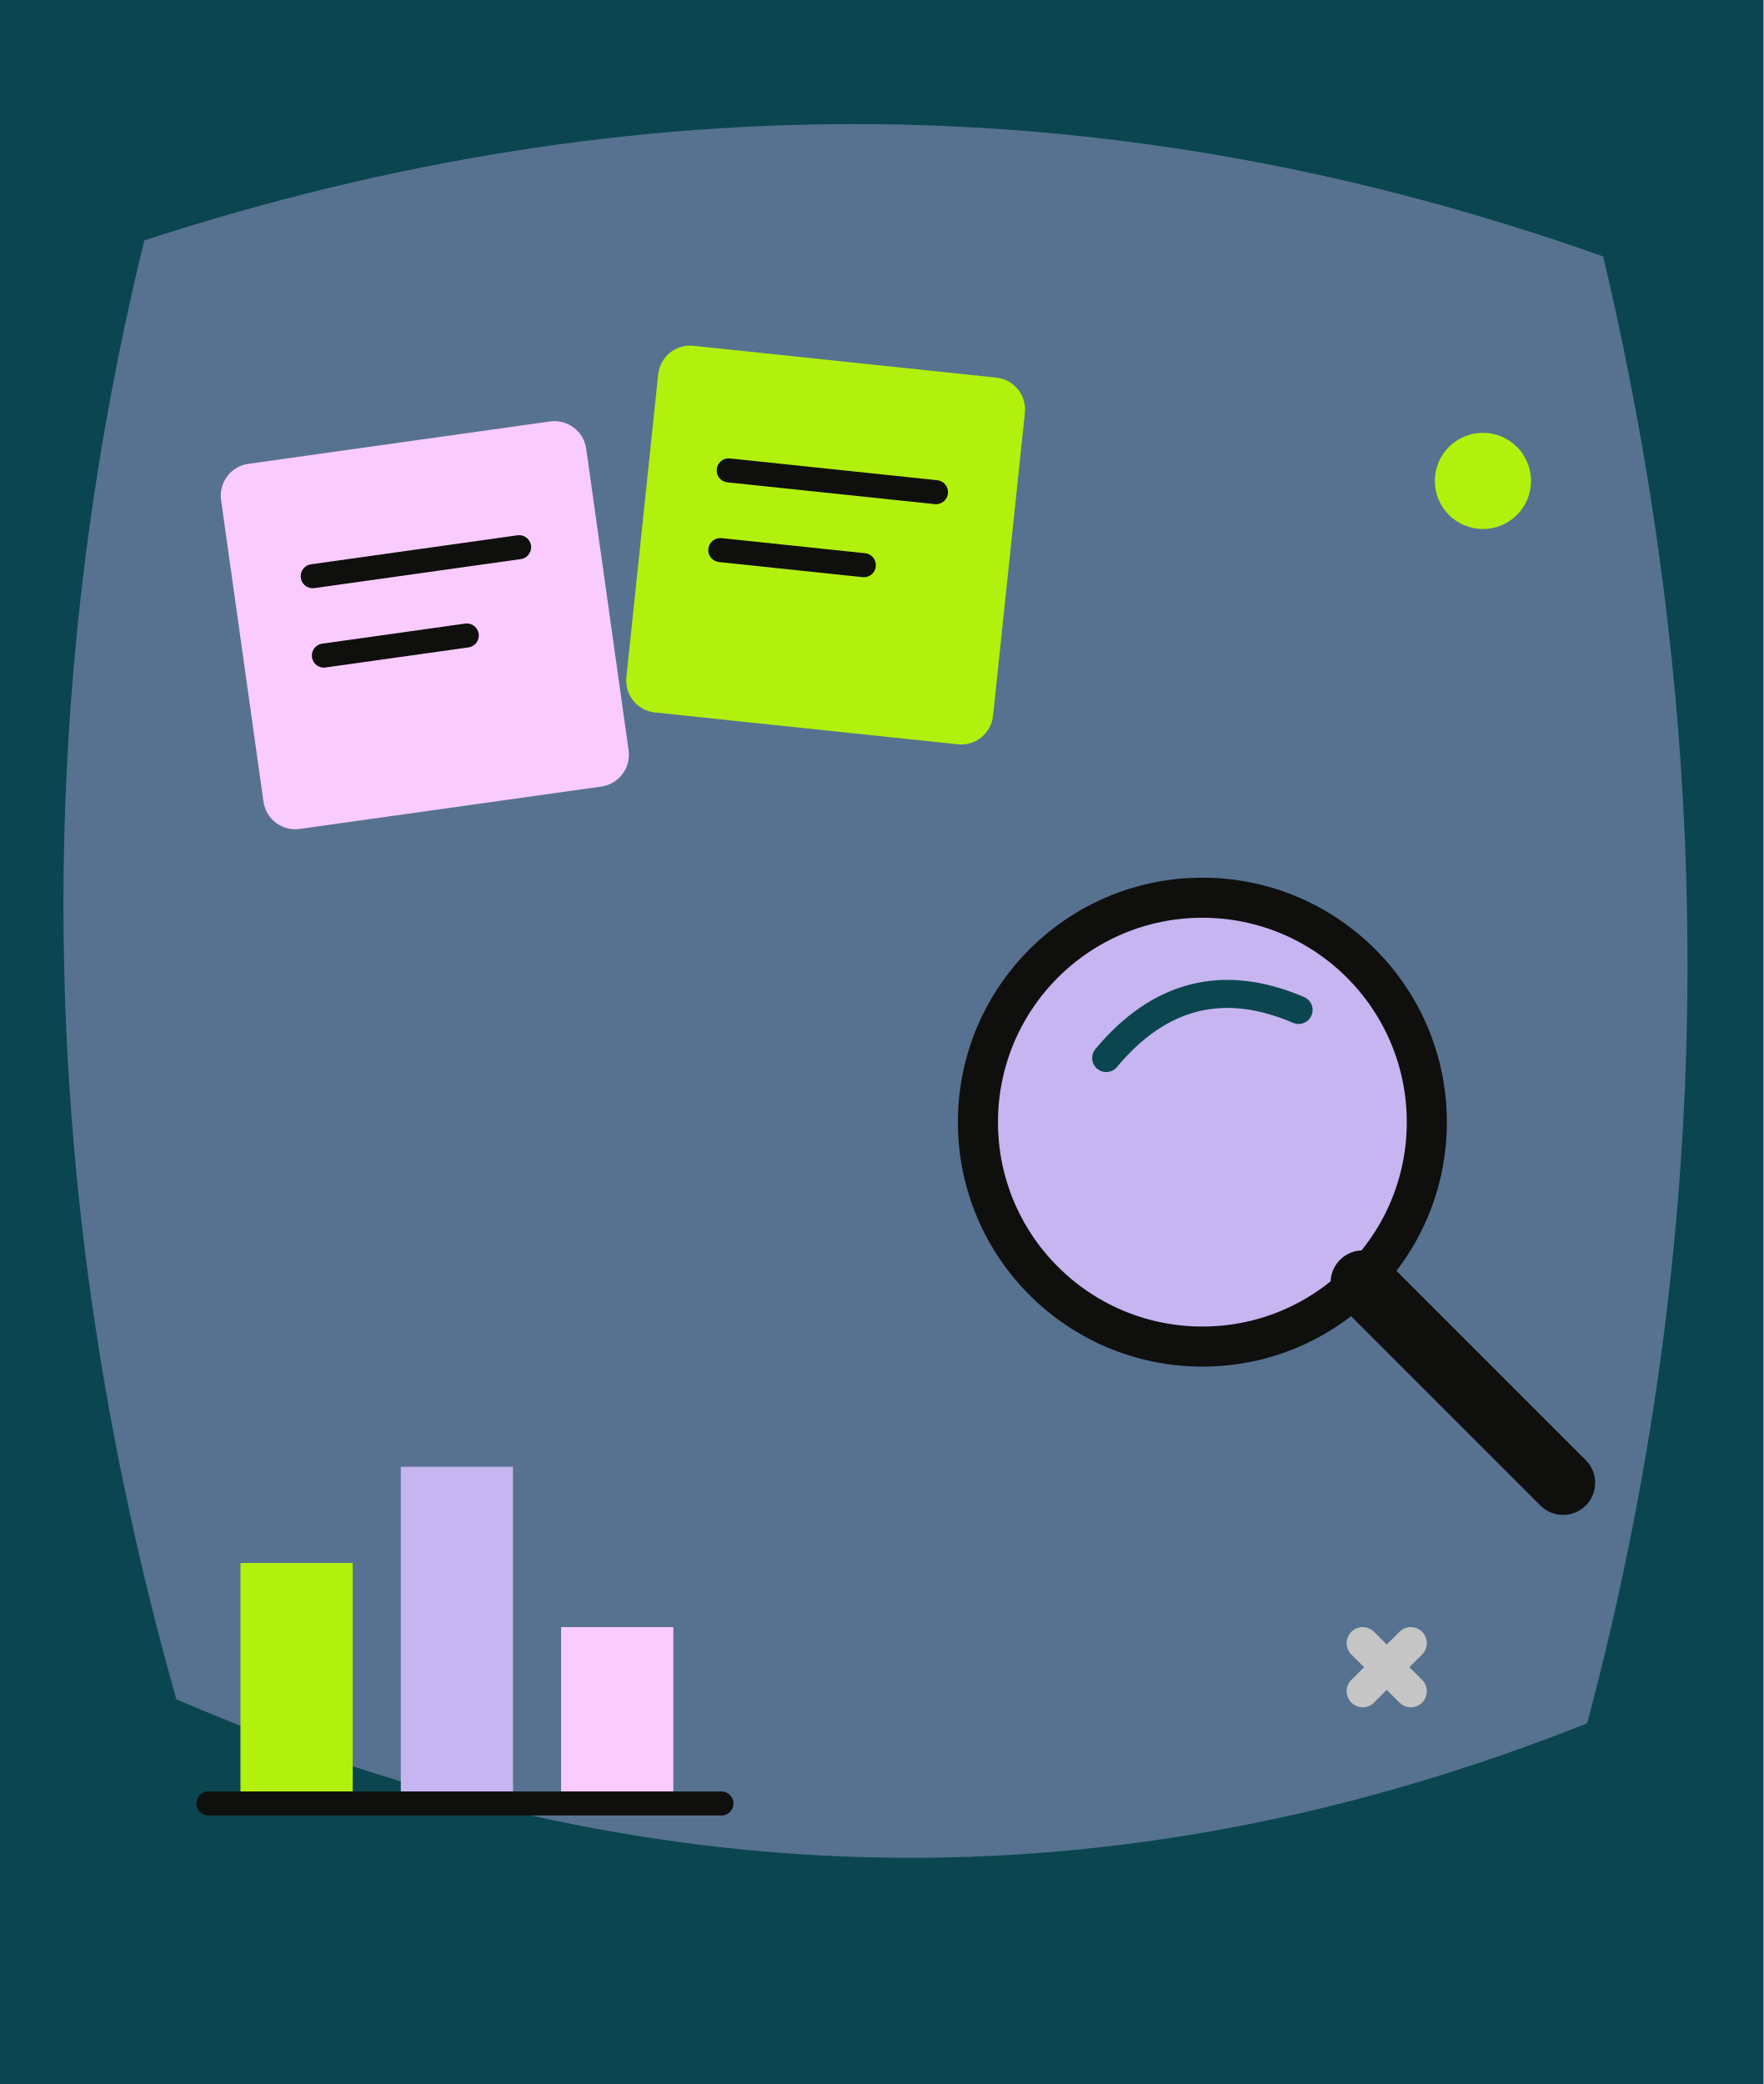
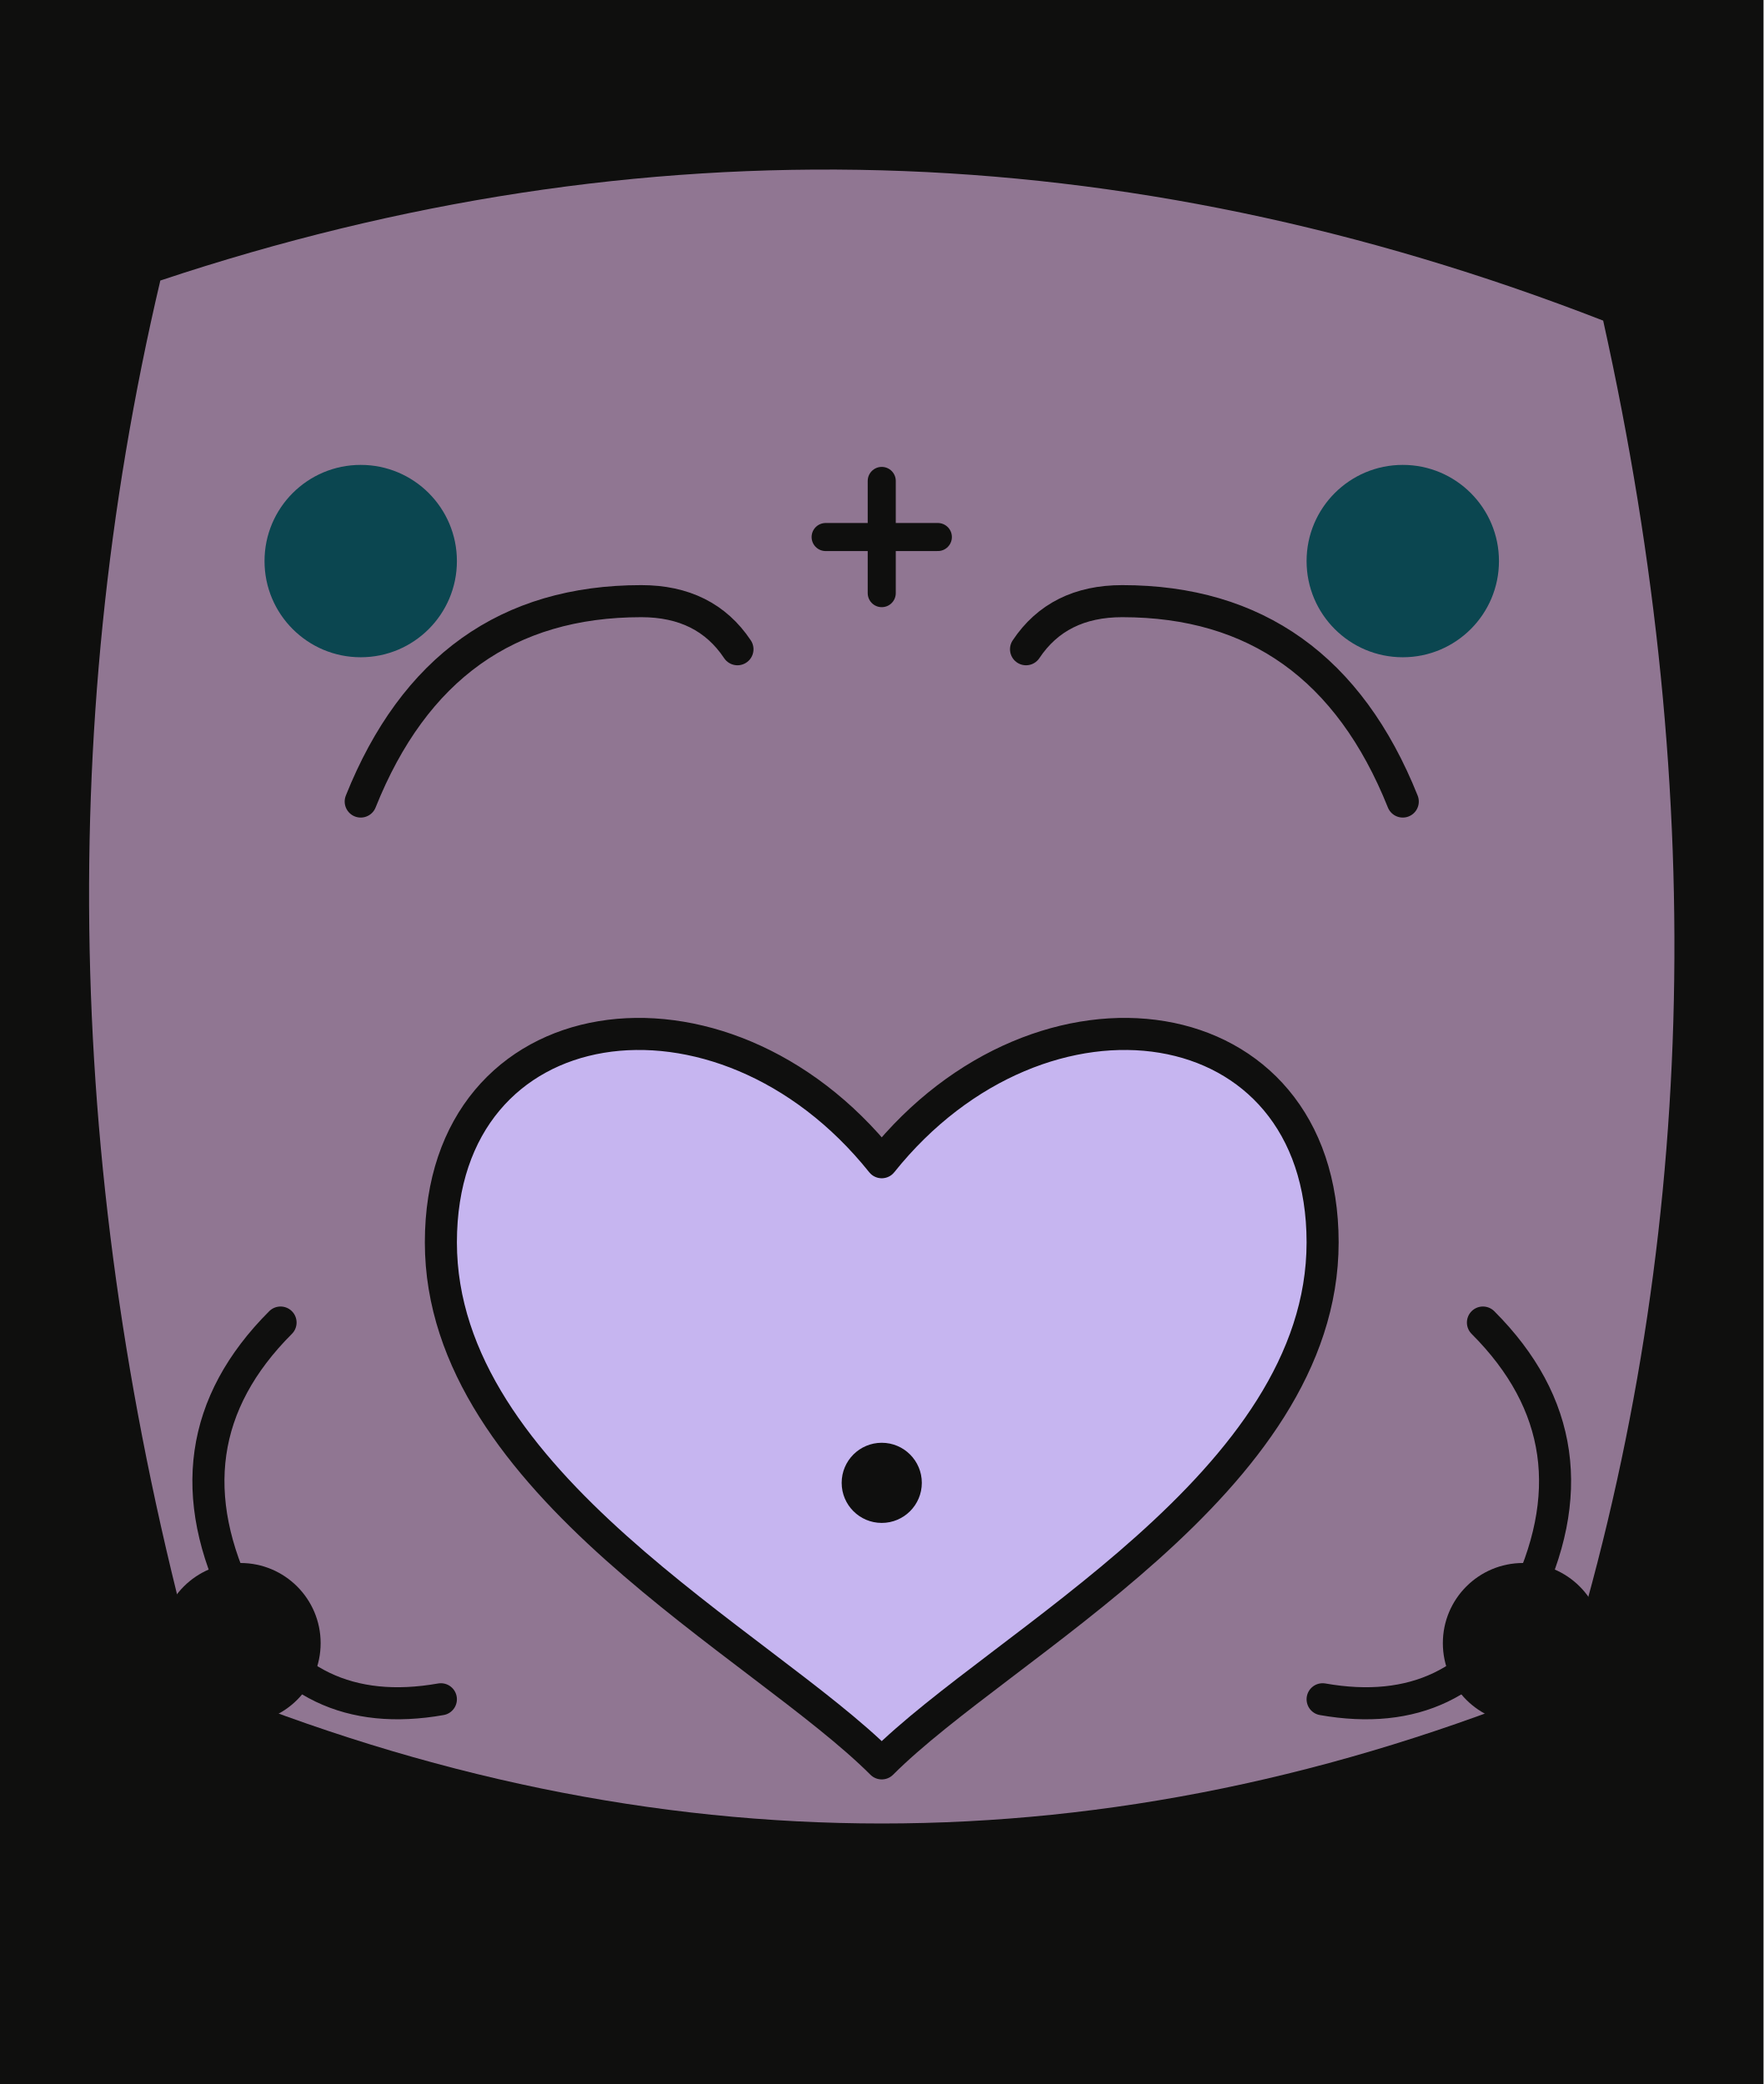
<svg xmlns="http://www.w3.org/2000/svg" width="220" height="260" viewBox="0 0 220 260" fill="none">
-   <g clip-path="url(#clip0_27_567)">
-     <path d="M220 0H0V260H220V0Z" fill="#0B4650" />
-     <path opacity="0.4" d="M18 30C79.333 10 140 10.667 200 32C214.667 94 214 155 198 215C139.333 238.333 80.666 237.333 22 212C4.667 150.667 3.333 90 18 30Z" fill="#C6B5F0" />
-     <path d="M68.614 52.58L30.984 57.868C28.796 58.176 27.272 60.198 27.58 62.386L32.868 100.016C33.176 102.204 35.198 103.728 37.386 103.42L75.016 98.132C77.204 97.824 78.728 95.802 78.421 93.614L73.132 55.984C72.825 53.796 70.802 52.272 68.614 52.58Z" fill="#F9CBFF" />
-     <path d="M124.3 47.112L86.508 43.14C84.311 42.909 82.343 44.503 82.112 46.7L78.14 84.492C77.909 86.689 79.503 88.657 81.7 88.888L119.492 92.86C121.689 93.091 123.657 91.497 123.888 89.3L127.86 51.508C128.091 49.311 126.497 47.343 124.3 47.112Z" fill="#B2F00D" />
-     <path d="M39.013 71.887L64.76 68.269L39.013 71.887ZM40.405 81.79L58.23 79.285L40.405 81.79Z" fill="#0F0F0E" />
-     <path d="M39.013 71.887L64.76 68.269M40.405 81.79L58.23 79.285" stroke="#0F0F0E" stroke-width="3" stroke-linecap="round" />
-     <path d="M90.908 58.685L116.765 61.403L90.908 58.685ZM89.862 68.63L107.764 70.512L89.862 68.63Z" fill="#0F0F0E" />
-     <path d="M90.908 58.685L116.765 61.403M89.862 68.63L107.764 70.512" stroke="#0F0F0E" stroke-width="3" stroke-linecap="round" />
-     <path d="M150 168C165.464 168 178 155.464 178 140C178 124.536 165.464 112 150 112C134.536 112 122 124.536 122 140C122 155.464 134.536 168 150 168Z" fill="#C6B5F0" stroke="#0F0F0E" stroke-width="5" />
-     <path d="M170 160L195 185L170 160Z" fill="#0F0F0E" />
-     <path d="M170 160L195 185" stroke="#0F0F0E" stroke-width="8" stroke-linecap="round" />
-     <path d="M138 132C144.667 124 152.667 122 162 126" stroke="#0B4650" stroke-width="3.5" stroke-linecap="round" />
-     <path d="M150 148C154.418 148 158 144.418 158 140C158 135.582 154.418 132 150 132C145.582 132 142 135.582 142 140C142 144.418 145.582 148 150 148Z" fill="#C6B5F0" />
-     <path d="M44 195H30V225H44V195Z" fill="#B2F00D" />
-     <path d="M64 183H50V225H64V183Z" fill="#C6B5F0" />
-     <path d="M84 203H70V225H84V203Z" fill="#F9CBFF" />
-     <path d="M26 225H90H26Z" fill="#0F0F0E" />
-     <path d="M26 225H90" stroke="#0F0F0E" stroke-width="3" stroke-linecap="round" />
-     <path d="M170 205L176 211L170 205ZM170 211L176 205L170 211Z" fill="#0F0F0E" />
-     <path d="M170 205L176 211M170 211L176 205" stroke="#C5C5C5" stroke-width="4" stroke-linecap="round" />
-     <path d="M185 66C188.314 66 191 63.314 191 60C191 56.686 188.314 54 185 54C181.686 54 179 56.686 179 60C179 63.314 181.686 66 185 66Z" fill="#B2F00D" />
+   <g clip-path="url(#clip0_27_568)">
+     <path d="M220 0H0V260H220V0Z" fill="#0F0F0E" />
+     <path opacity="0.55" d="M20 35C80 15 140 16.667 200 40C213.334 100 211.667 156.667 195 210C138.334 233.333 81.667 233.333 25 210C8.334 150 6.667 91.667 20 35Z" fill="#F9CBFF" />
+     <path d="M110 145C90 120 55 125 55 155C55 185 95 205 110 220C125 205 165 185 165 155C165 125 130 120 110 145Z" fill="#C6B5F0" stroke="#0F0F0E" stroke-width="4" stroke-linejoin="round" />
+     <path d="M45 100C51.667 83.333 63.333 75 80 75C85.333 75 89.333 77 92 81" stroke="#0F0F0E" stroke-width="4" stroke-linecap="round" stroke-linejoin="round" />
+     <path d="M175 100C168.333 83.333 156.667 75 140 75C134.667 75 130.667 77 128 81" stroke="#0F0F0E" stroke-width="4" stroke-linecap="round" stroke-linejoin="round" />
+     <path d="M35 165C25 175 23.333 186.667 30 200C35.333 210 43.667 214 55 212" stroke="#0F0F0E" stroke-width="4" stroke-linecap="round" stroke-linejoin="round" />
+     <path d="M185 165C195 175 196.667 186.667 190 200C184.667 210 176.333 214 165 212" stroke="#0F0F0E" stroke-width="4" stroke-linecap="round" stroke-linejoin="round" />
+     <path d="M45 82C51.627 82 57 76.627 57 70C57 63.373 51.627 58 45 58C38.373 58 33 63.373 33 70C33 76.627 38.373 82 45 82Z" fill="#0B4650" />
+     <path d="M175 82C181.627 82 187 76.627 187 70C187 63.373 181.627 58 175 58C168.373 58 163 63.373 163 70C163 76.627 168.373 82 175 82Z" fill="#0B4650" />
+     <path d="M30 215C35.523 215 40 210.523 40 205C40 199.477 35.523 195 30 195C24.477 195 20 199.477 20 205C20 210.523 24.477 215 30 215Z" fill="#0F0F0E" />
+     <path d="M190 215C195.523 215 200 210.523 200 205C200 199.477 195.523 195 190 195C184.477 195 180 199.477 180 205C180 210.523 184.477 215 190 215Z" fill="#0F0F0E" />
+     <path d="M110 60V74V60ZM103 67H117H103Z" fill="#0F0F0E" />
+     <path d="M110 60V74M103 67H117" stroke="#0F0F0E" stroke-width="3.5" stroke-linecap="round" />
+     <path d="M60 235L65 240L60 235ZM60 240L65 235L60 240Z" fill="#0F0F0E" />
+     <path d="M60 235L65 240M60 240L65 235" stroke="#0F0F0E" stroke-width="3.5" stroke-linecap="round" />
+     <path d="M160 235L165 240L160 235ZM160 240L165 235L160 240Z" fill="#0F0F0E" />
+     <path d="M160 235L165 240M160 240L165 235" stroke="#0F0F0E" stroke-width="3.5" stroke-linecap="round" />
+     <path d="M110 190C112.761 190 115 187.761 115 185C115 182.239 112.761 180 110 180C107.239 180 105 182.239 105 185C105 187.761 107.239 190 110 190Z" fill="#0F0F0E" />
  </g>
  <defs>
-     <clipPath id="clip0_27_567">
+     <clipPath id="clip0_27_568">
      <rect width="220" height="260" fill="white" />
    </clipPath>
  </defs>
</svg>
